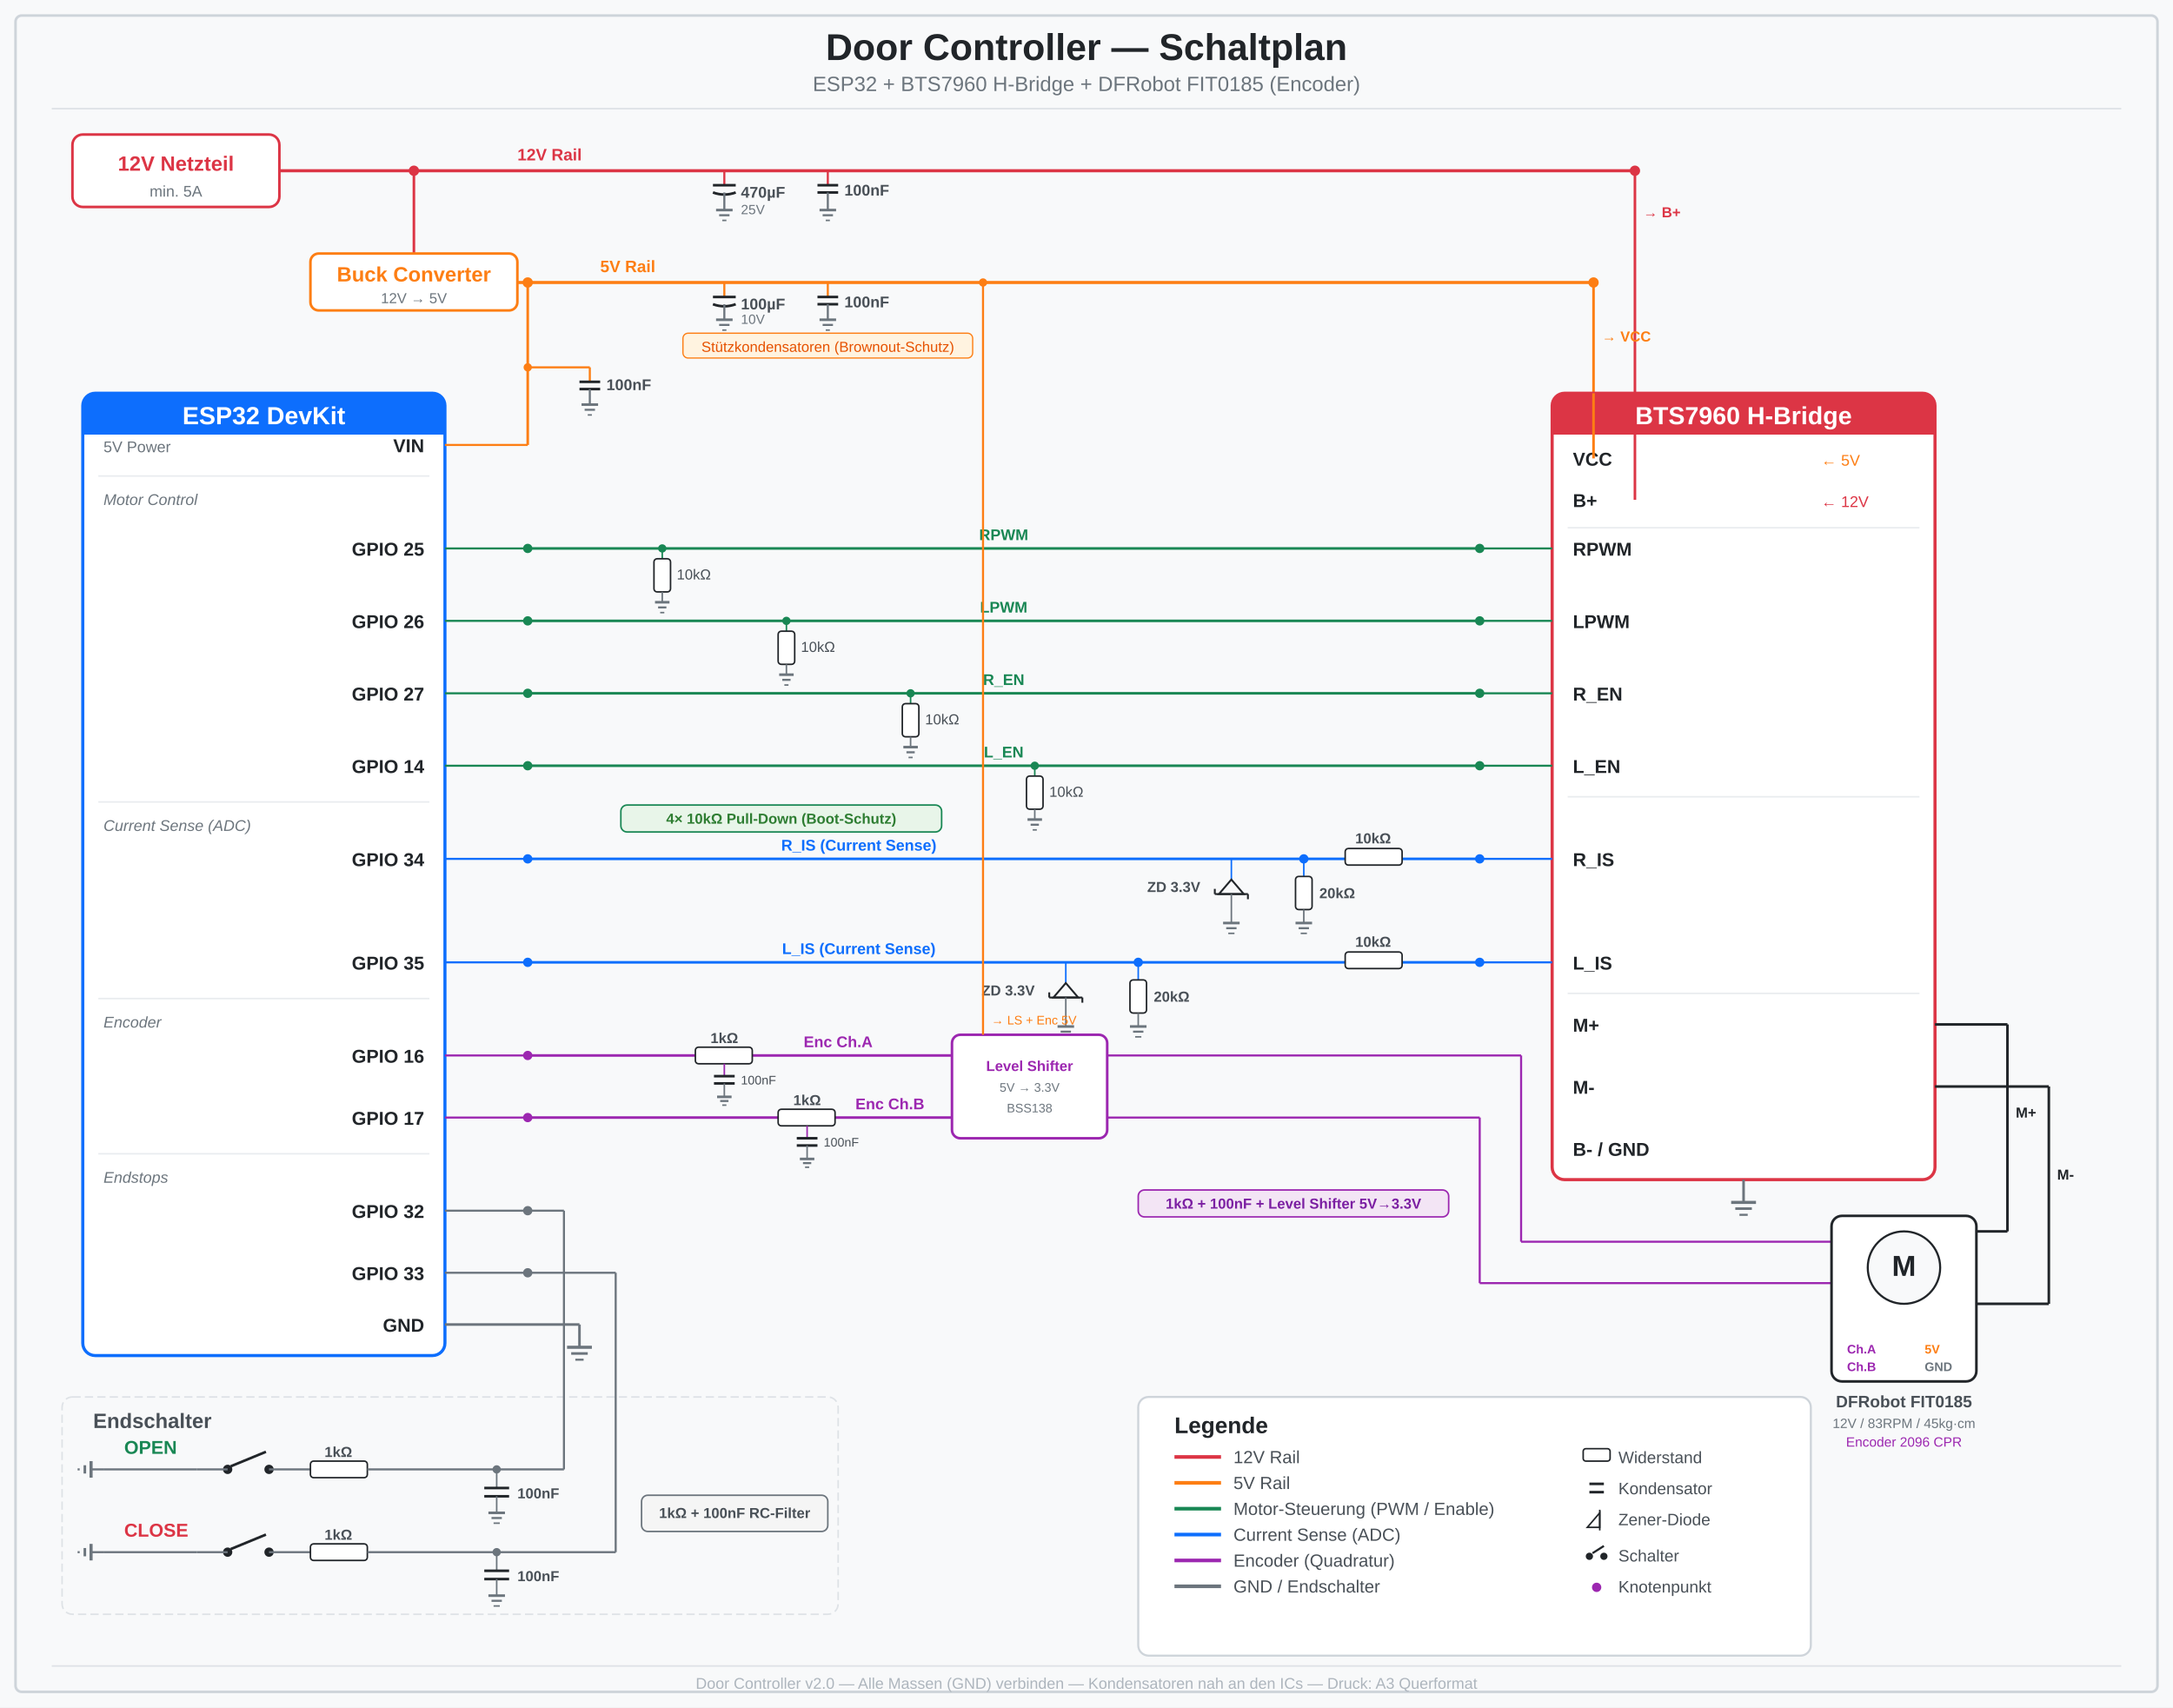
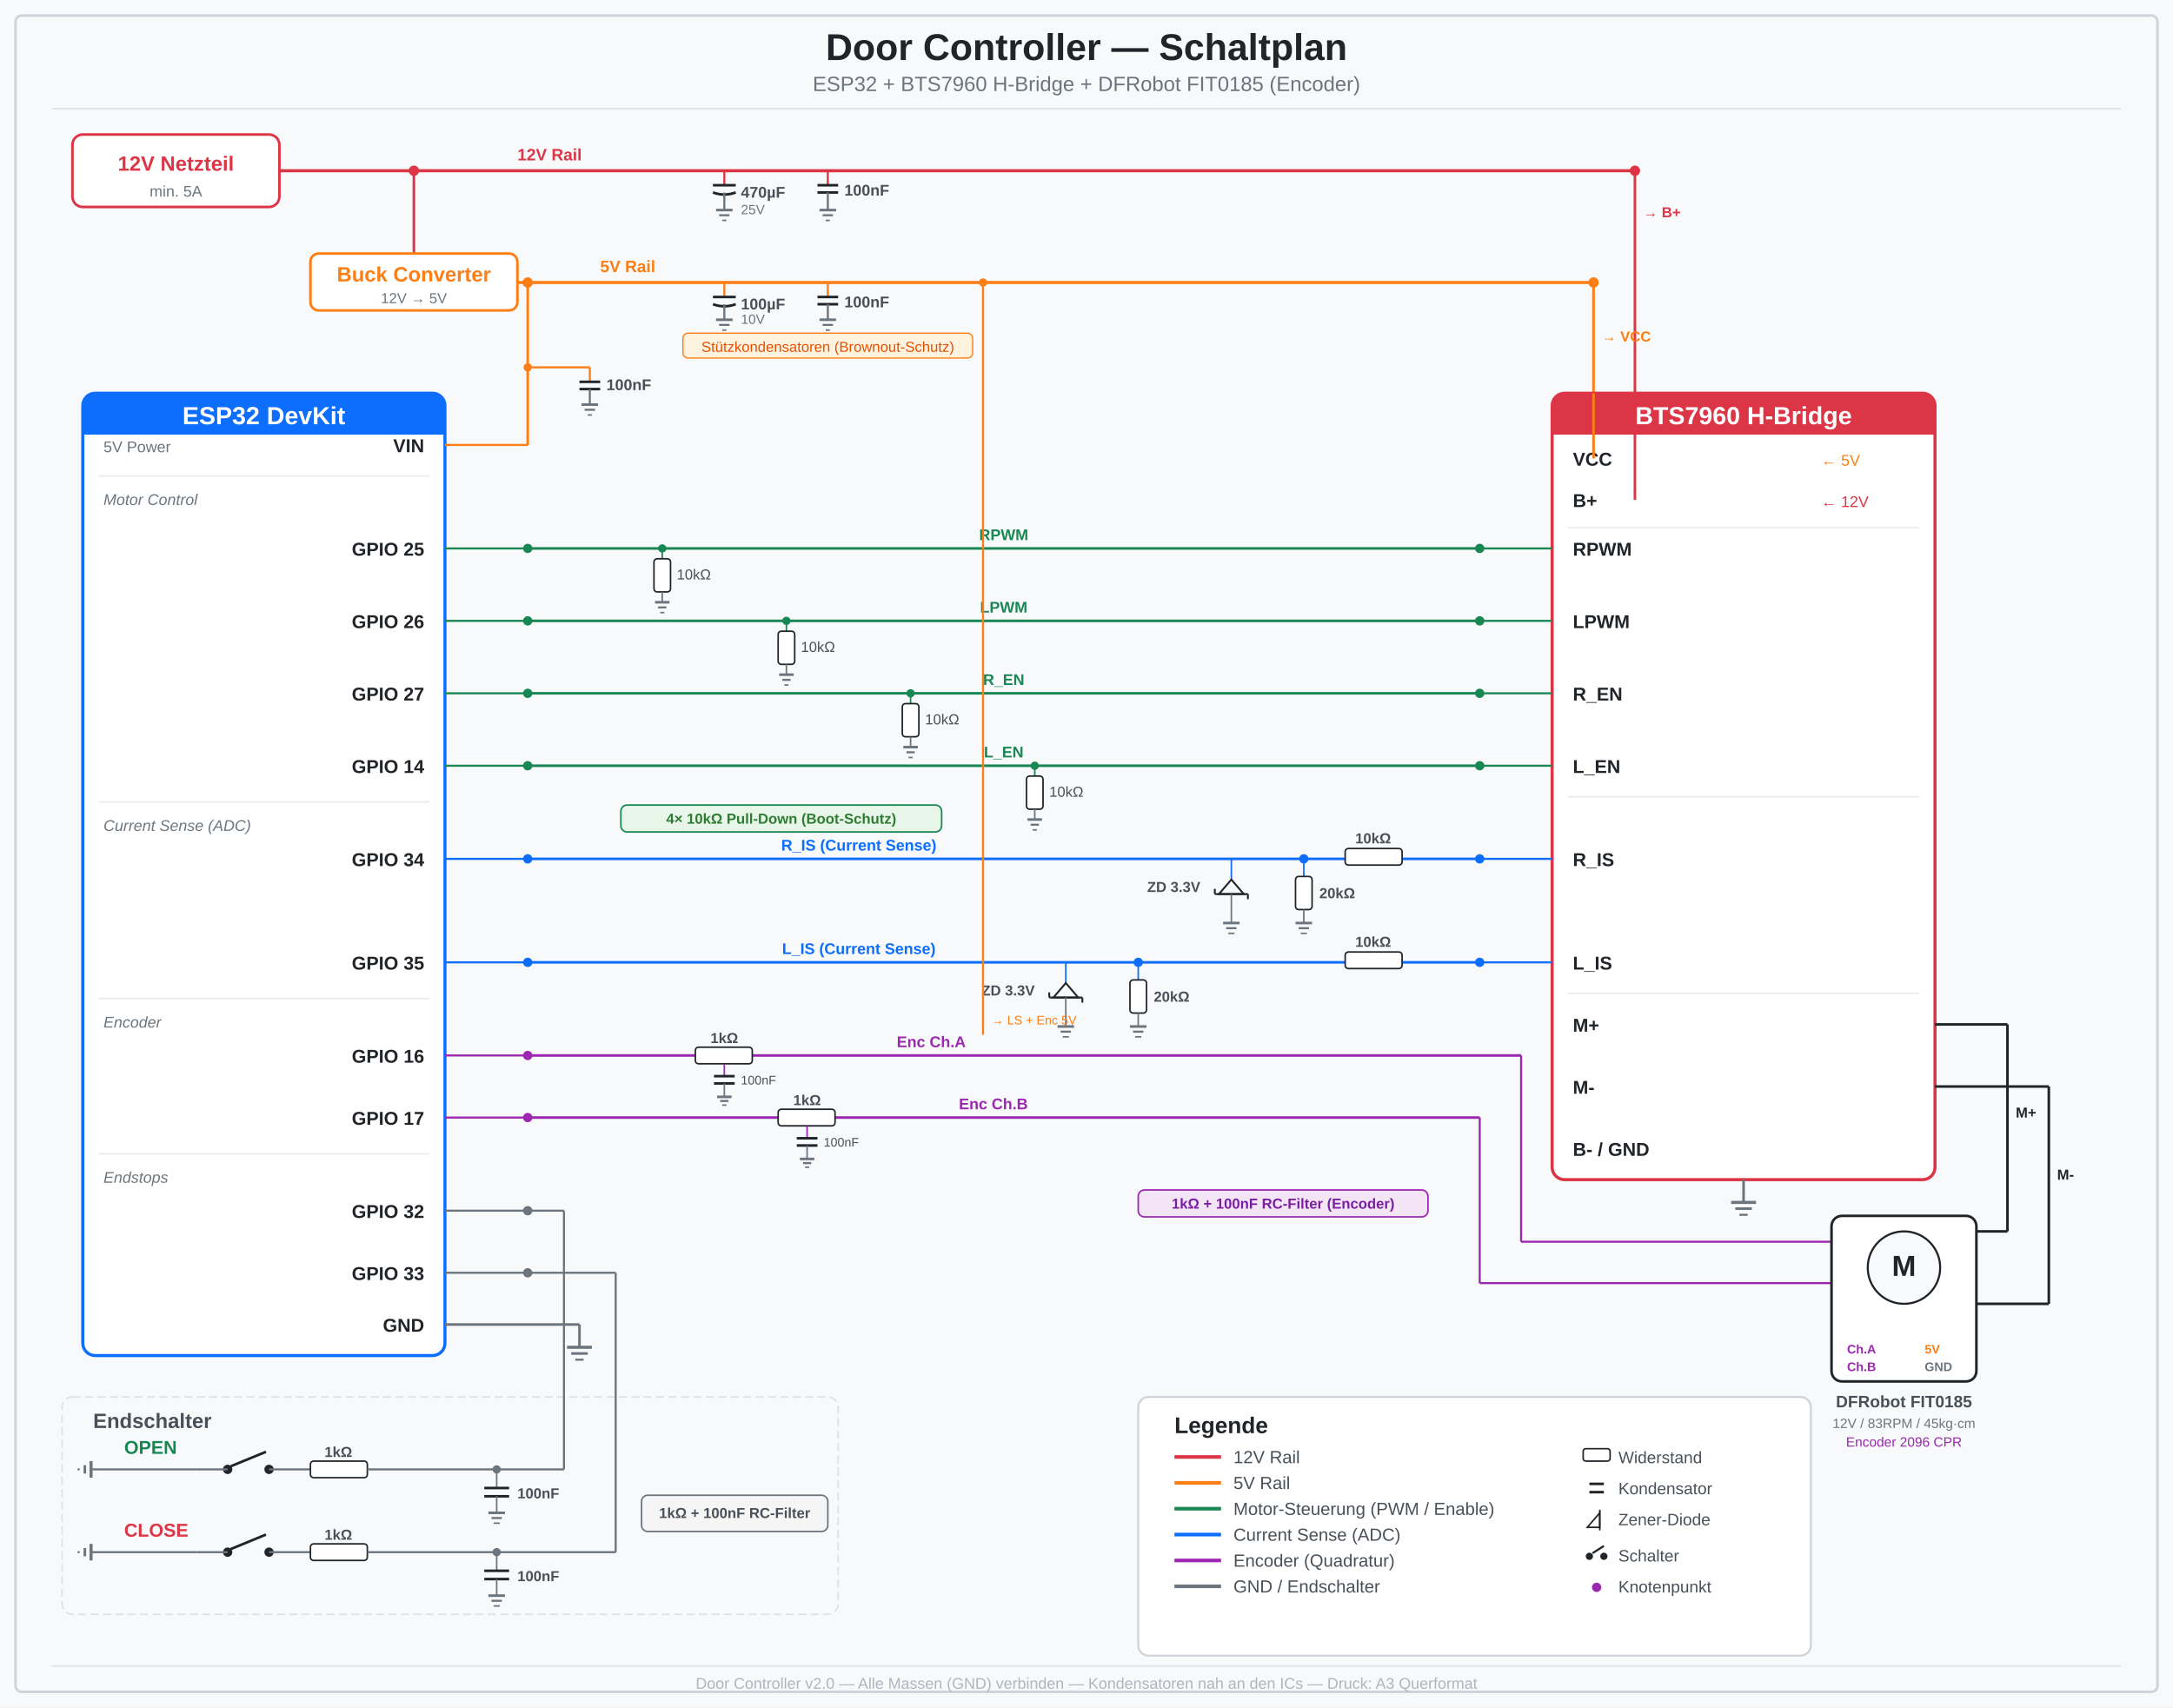
<svg xmlns="http://www.w3.org/2000/svg" viewBox="0 0 2100 1650" width="420mm" height="330mm" font-family="Segoe UI, Arial, sans-serif">
  <style>@media print { svg { width: 100%; height: auto; page-break-inside: avoid; } }</style>
  <rect width="2100" height="1650" fill="#f8f9fa" />
  <rect x="15" y="15" width="2070" height="1620" fill="none" stroke="#ced4da" stroke-width="2.5" rx="6" />
  <text x="1050" y="58" text-anchor="middle" font-size="36" font-weight="bold" fill="#212529">Door Controller — Schaltplan</text>
  <text x="1050" y="88" text-anchor="middle" font-size="20" fill="#6c757d">ESP32 + BTS7960 H-Bridge + DFRobot FIT0185 (Encoder)</text>
  <line x1="50" y1="105" x2="2050" y2="105" stroke="#dee2e6" stroke-width="1.5" />
  <rect x="70" y="130" width="200" height="70" rx="10" fill="#fff" stroke="#dc3545" stroke-width="2.5" />
  <text x="170" y="165" text-anchor="middle" font-size="20" font-weight="bold" fill="#dc3545">12V Netzteil</text>
  <text x="170" y="190" text-anchor="middle" font-size="15" fill="#6c757d">min. 5A</text>
  <line x1="270" y1="165" x2="1580" y2="165" stroke="#dc3545" stroke-width="3" />
  <text x="500" y="155" font-size="16" fill="#dc3545" font-weight="bold">12V Rail</text>
  <circle cx="400" cy="165" r="5" fill="#dc3545" />
  <line x1="400" y1="165" x2="400" y2="245" stroke="#dc3545" stroke-width="2.5" />
  <rect x="300" y="245" width="200" height="55" rx="8" fill="#fff" stroke="#fd7e14" stroke-width="2.5" />
  <text x="400" y="272" text-anchor="middle" font-size="20" font-weight="bold" fill="#fd7e14">Buck Converter</text>
  <text x="400" y="293" text-anchor="middle" font-size="14" fill="#6c757d">12V → 5V</text>
  <line x1="500" y1="273" x2="1540" y2="273" stroke="#fd7e14" stroke-width="3" />
  <text x="580" y="263" font-size="16" fill="#fd7e14" font-weight="bold">5V Rail</text>
  <g transform="translate(700, 165)">
    <line x1="0" y1="0" x2="0" y2="14" stroke="#dc3545" stroke-width="2" />
    <line x1="-11" y1="14" x2="11" y2="14" stroke="#212529" stroke-width="2.5" />
    <path d="M-11,21 Q0,25 11,21" fill="none" stroke="#212529" stroke-width="2.5" />
    <line x1="0" y1="21" x2="0" y2="38" stroke="#6c757d" stroke-width="2" />
    <text x="16" y="26" font-size="15" fill="#495057" font-weight="bold">470µF</text>
    <text x="16" y="42" font-size="13" fill="#6c757d">25V</text>
    <line x1="-8" y1="38" x2="8" y2="38" stroke="#6c757d" stroke-width="2.5" />
    <line x1="-5" y1="43" x2="5" y2="43" stroke="#6c757d" stroke-width="2" />
    <line x1="-2" y1="48" x2="2" y2="48" stroke="#6c757d" stroke-width="1.5" />
  </g>
  <g transform="translate(800, 165)">
    <line x1="0" y1="0" x2="0" y2="14" stroke="#dc3545" stroke-width="2" />
    <line x1="-10" y1="14" x2="10" y2="14" stroke="#212529" stroke-width="2.5" />
    <line x1="-10" y1="21" x2="10" y2="21" stroke="#212529" stroke-width="2.5" />
    <line x1="0" y1="21" x2="0" y2="38" stroke="#6c757d" stroke-width="2" />
    <text x="16" y="24" font-size="15" fill="#495057" font-weight="bold">100nF</text>
    <line x1="-8" y1="38" x2="8" y2="38" stroke="#6c757d" stroke-width="2.5" />
    <line x1="-5" y1="43" x2="5" y2="43" stroke="#6c757d" stroke-width="2" />
    <line x1="-2" y1="48" x2="2" y2="48" stroke="#6c757d" stroke-width="1.5" />
  </g>
  <g transform="translate(700, 273)">
    <line x1="0" y1="0" x2="0" y2="14" stroke="#fd7e14" stroke-width="2" />
    <line x1="-11" y1="14" x2="11" y2="14" stroke="#212529" stroke-width="2.5" />
    <path d="M-11,21 Q0,25 11,21" fill="none" stroke="#212529" stroke-width="2.5" />
    <line x1="0" y1="21" x2="0" y2="36" stroke="#6c757d" stroke-width="2" />
    <text x="16" y="26" font-size="15" fill="#495057" font-weight="bold">100µF</text>
    <text x="16" y="40" font-size="13" fill="#6c757d">10V</text>
    <line x1="-8" y1="36" x2="8" y2="36" stroke="#6c757d" stroke-width="2.5" />
    <line x1="-5" y1="41" x2="5" y2="41" stroke="#6c757d" stroke-width="2" />
    <line x1="-2" y1="46" x2="2" y2="46" stroke="#6c757d" stroke-width="1.5" />
  </g>
  <g transform="translate(800, 273)">
    <line x1="0" y1="0" x2="0" y2="14" stroke="#fd7e14" stroke-width="2" />
    <line x1="-10" y1="14" x2="10" y2="14" stroke="#212529" stroke-width="2.5" />
    <line x1="-10" y1="21" x2="10" y2="21" stroke="#212529" stroke-width="2.5" />
    <line x1="0" y1="21" x2="0" y2="36" stroke="#6c757d" stroke-width="2" />
    <text x="16" y="24" font-size="15" fill="#495057" font-weight="bold">100nF</text>
    <line x1="-8" y1="36" x2="8" y2="36" stroke="#6c757d" stroke-width="2.5" />
    <line x1="-5" y1="41" x2="5" y2="41" stroke="#6c757d" stroke-width="2" />
    <line x1="-2" y1="46" x2="2" y2="46" stroke="#6c757d" stroke-width="1.5" />
  </g>
  <rect x="660" y="322" width="280" height="24" rx="5" fill="#fff3e0" stroke="#fd7e14" stroke-width="1.2" />
  <text x="800" y="340" text-anchor="middle" font-size="14" fill="#e65100">Stützkondensatoren (Brownout-Schutz)</text>
  <circle cx="510" cy="273" r="5" fill="#fd7e14" />
  <line x1="510" y1="273" x2="510" y2="430" stroke="#fd7e14" stroke-width="2.5" />
  <circle cx="510" cy="355" r="4" fill="#fd7e14" />
  <line x1="510" y1="355" x2="570" y2="355" stroke="#fd7e14" stroke-width="2" />
  <g transform="translate(570, 355)">
    <line x1="0" y1="0" x2="0" y2="14" stroke="#fd7e14" stroke-width="2" />
    <line x1="-10" y1="14" x2="10" y2="14" stroke="#212529" stroke-width="2.5" />
    <line x1="-10" y1="21" x2="10" y2="21" stroke="#212529" stroke-width="2.5" />
    <line x1="0" y1="21" x2="0" y2="36" stroke="#6c757d" stroke-width="2" />
    <text x="16" y="22" font-size="15" fill="#495057" font-weight="bold">100nF</text>
    <line x1="-8" y1="36" x2="8" y2="36" stroke="#6c757d" stroke-width="2.5" />
    <line x1="-5" y1="41" x2="5" y2="41" stroke="#6c757d" stroke-width="2" />
    <line x1="-2" y1="46" x2="2" y2="46" stroke="#6c757d" stroke-width="1.5" />
  </g>
  <circle cx="1580" cy="165" r="5" fill="#dc3545" />
  <line x1="1580" y1="165" x2="1580" y2="380" stroke="#dc3545" stroke-width="2.5" />
  <text x="1588" y="210" font-size="14" fill="#dc3545" font-weight="bold">→ B+</text>
  <circle cx="1540" cy="273" r="5" fill="#fd7e14" />
  <line x1="1540" y1="273" x2="1540" y2="380" stroke="#fd7e14" stroke-width="2.5" />
  <text x="1548" y="330" font-size="14" fill="#fd7e14" font-weight="bold">→ VCC</text>
  <rect x="80" y="380" width="350" height="930" rx="12" fill="#fff" stroke="#0d6efd" stroke-width="3" />
  <rect x="80" y="380" width="350" height="40" rx="12" fill="#0d6efd" />
  <rect x="80" y="406" width="350" height="14" fill="#0d6efd" />
  <text x="255" y="410" text-anchor="middle" font-size="24" font-weight="bold" fill="#fff">ESP32 DevKit</text>
  <text x="410" y="437" font-size="18" fill="#212529" font-weight="bold" text-anchor="end">VIN</text>
  <text x="100" y="437" font-size="15" fill="#6c757d">5V Power</text>
  <line x1="430" y1="430" x2="510" y2="430" stroke="#fd7e14" stroke-width="2" />
  <line x1="95" y1="460" x2="415" y2="460" stroke="#e9ecef" stroke-width="1.5" />
  <text x="100" y="488" font-size="15" fill="#6c757d" font-style="italic">Motor Control</text>
  <text x="410" y="537" font-size="18" fill="#212529" font-weight="bold" text-anchor="end">GPIO 25</text>
  <line x1="430" y1="530" x2="510" y2="530" stroke="#198754" stroke-width="2" />
  <circle cx="510" cy="530" r="4.5" fill="#198754" />
  <text x="410" y="607" font-size="18" fill="#212529" font-weight="bold" text-anchor="end">GPIO 26</text>
  <line x1="430" y1="600" x2="510" y2="600" stroke="#198754" stroke-width="2" />
  <circle cx="510" cy="600" r="4.5" fill="#198754" />
  <text x="410" y="677" font-size="18" fill="#212529" font-weight="bold" text-anchor="end">GPIO 27</text>
  <line x1="430" y1="670" x2="510" y2="670" stroke="#198754" stroke-width="2" />
  <circle cx="510" cy="670" r="4.5" fill="#198754" />
  <text x="410" y="747" font-size="18" fill="#212529" font-weight="bold" text-anchor="end">GPIO 14</text>
  <line x1="430" y1="740" x2="510" y2="740" stroke="#198754" stroke-width="2" />
  <circle cx="510" cy="740" r="4.5" fill="#198754" />
  <line x1="95" y1="775" x2="415" y2="775" stroke="#e9ecef" stroke-width="1.5" />
  <text x="100" y="803" font-size="15" fill="#6c757d" font-style="italic">Current Sense (ADC)</text>
  <text x="410" y="837" font-size="18" fill="#212529" font-weight="bold" text-anchor="end">GPIO 34</text>
  <line x1="430" y1="830" x2="510" y2="830" stroke="#0d6efd" stroke-width="2" />
  <circle cx="510" cy="830" r="4.5" fill="#0d6efd" />
  <text x="410" y="937" font-size="18" fill="#212529" font-weight="bold" text-anchor="end">GPIO 35</text>
  <line x1="430" y1="930" x2="510" y2="930" stroke="#0d6efd" stroke-width="2" />
  <circle cx="510" cy="930" r="4.5" fill="#0d6efd" />
  <line x1="95" y1="965" x2="415" y2="965" stroke="#e9ecef" stroke-width="1.5" />
  <text x="100" y="993" font-size="15" fill="#6c757d" font-style="italic">Encoder</text>
  <text x="410" y="1027" font-size="18" fill="#212529" font-weight="bold" text-anchor="end">GPIO 16</text>
  <line x1="430" y1="1020" x2="510" y2="1020" stroke="#9c27b0" stroke-width="2" />
  <circle cx="510" cy="1020" r="4.5" fill="#9c27b0" />
  <text x="410" y="1087" font-size="18" fill="#212529" font-weight="bold" text-anchor="end">GPIO 17</text>
  <line x1="430" y1="1080" x2="510" y2="1080" stroke="#9c27b0" stroke-width="2" />
  <circle cx="510" cy="1080" r="4.5" fill="#9c27b0" />
  <line x1="95" y1="1115" x2="415" y2="1115" stroke="#e9ecef" stroke-width="1.5" />
  <text x="100" y="1143" font-size="15" fill="#6c757d" font-style="italic">Endstops</text>
  <text x="410" y="1177" font-size="18" fill="#212529" font-weight="bold" text-anchor="end">GPIO 32</text>
  <line x1="430" y1="1170" x2="510" y2="1170" stroke="#6c757d" stroke-width="2" />
  <circle cx="510" cy="1170" r="4.5" fill="#6c757d" />
  <text x="410" y="1237" font-size="18" fill="#212529" font-weight="bold" text-anchor="end">GPIO 33</text>
  <line x1="430" y1="1230" x2="510" y2="1230" stroke="#6c757d" stroke-width="2" />
  <circle cx="510" cy="1230" r="4.5" fill="#6c757d" />
  <text x="410" y="1287" font-size="18" fill="#212529" font-weight="bold" text-anchor="end">GND</text>
  <line x1="430" y1="1280" x2="560" y2="1280" stroke="#6c757d" stroke-width="2.5" />
  <line x1="560" y1="1280" x2="560" y2="1302" stroke="#6c757d" stroke-width="2.5" />
  <line x1="548" y1="1302" x2="572" y2="1302" stroke="#6c757d" stroke-width="3" />
  <line x1="552" y1="1308" x2="568" y2="1308" stroke="#6c757d" stroke-width="2.5" />
  <line x1="556" y1="1314" x2="564" y2="1314" stroke="#6c757d" stroke-width="2" />
  <rect x="1500" y="380" width="370" height="760" rx="12" fill="#fff" stroke="#dc3545" stroke-width="3" />
  <rect x="1500" y="380" width="370" height="40" rx="12" fill="#dc3545" />
  <rect x="1500" y="406" width="370" height="14" fill="#dc3545" />
  <text x="1685" y="410" text-anchor="middle" font-size="24" font-weight="bold" fill="#fff">BTS7960 H-Bridge</text>
  <text x="1520" y="450" font-size="18" fill="#212529" font-weight="bold">VCC</text>
  <text x="1760" y="450" font-size="15" fill="#fd7e14">← 5V</text>
  <text x="1520" y="490" font-size="18" fill="#212529" font-weight="bold">B+</text>
  <text x="1760" y="490" font-size="15" fill="#dc3545">← 12V</text>
  <line x1="1515" y1="510" x2="1855" y2="510" stroke="#e9ecef" stroke-width="1.5" />
  <text x="1520" y="537" font-size="18" fill="#212529" font-weight="bold">RPWM</text>
  <line x1="1430" y1="530" x2="1500" y2="530" stroke="#198754" stroke-width="2" />
  <circle cx="1430" cy="530" r="4.5" fill="#198754" />
  <text x="1520" y="607" font-size="18" fill="#212529" font-weight="bold">LPWM</text>
  <line x1="1430" y1="600" x2="1500" y2="600" stroke="#198754" stroke-width="2" />
  <circle cx="1430" cy="600" r="4.5" fill="#198754" />
  <text x="1520" y="677" font-size="18" fill="#212529" font-weight="bold">R_EN</text>
  <line x1="1430" y1="670" x2="1500" y2="670" stroke="#198754" stroke-width="2" />
  <circle cx="1430" cy="670" r="4.5" fill="#198754" />
  <text x="1520" y="747" font-size="18" fill="#212529" font-weight="bold">L_EN</text>
  <line x1="1430" y1="740" x2="1500" y2="740" stroke="#198754" stroke-width="2" />
  <circle cx="1430" cy="740" r="4.5" fill="#198754" />
  <line x1="1515" y1="770" x2="1855" y2="770" stroke="#e9ecef" stroke-width="1.5" />
  <text x="1520" y="837" font-size="18" fill="#212529" font-weight="bold">R_IS</text>
  <line x1="1430" y1="830" x2="1500" y2="830" stroke="#0d6efd" stroke-width="2" />
  <circle cx="1430" cy="830" r="4.5" fill="#0d6efd" />
  <text x="1520" y="937" font-size="18" fill="#212529" font-weight="bold">L_IS</text>
  <line x1="1430" y1="930" x2="1500" y2="930" stroke="#0d6efd" stroke-width="2" />
  <circle cx="1430" cy="930" r="4.5" fill="#0d6efd" />
  <line x1="1515" y1="960" x2="1855" y2="960" stroke="#e9ecef" stroke-width="1.5" />
  <text x="1520" y="997" font-size="18" fill="#212529" font-weight="bold">M+</text>
  <text x="1520" y="1057" font-size="18" fill="#212529" font-weight="bold">M-</text>
  <text x="1520" y="1117" font-size="18" fill="#212529" font-weight="bold">B- / GND</text>
  <line x1="1685" y1="1140" x2="1685" y2="1162" stroke="#6c757d" stroke-width="2.5" />
  <line x1="1673" y1="1162" x2="1697" y2="1162" stroke="#6c757d" stroke-width="3" />
  <line x1="1677" y1="1168" x2="1693" y2="1168" stroke="#6c757d" stroke-width="2.5" />
  <line x1="1681" y1="1174" x2="1689" y2="1174" stroke="#6c757d" stroke-width="2" />
  <line x1="1540" y1="380" x2="1540" y2="443" stroke="#fd7e14" stroke-width="2.5" />
  <line x1="1580" y1="380" x2="1580" y2="483" stroke="#dc3545" stroke-width="2.5" />
  <line x1="510" y1="530" x2="1430" y2="530" stroke="#198754" stroke-width="2.5" />
  <circle cx="640" cy="530" r="4" fill="#198754" />
  <g transform="translate(640, 530)">
    <line x1="0" y1="0" x2="0" y2="10" stroke="#198754" stroke-width="1.5" />
    <rect x="-8" y="10" width="16" height="32" rx="3" fill="#fff" stroke="#212529" stroke-width="1.5" />
    <text x="14" y="30" font-size="14" fill="#495057">10kΩ</text>
    <line x1="0" y1="42" x2="0" y2="52" stroke="#6c757d" stroke-width="1.5" />
    <line x1="-7" y1="52" x2="7" y2="52" stroke="#6c757d" stroke-width="2.5" />
    <line x1="-4" y1="57" x2="4" y2="57" stroke="#6c757d" stroke-width="2" />
    <line x1="-2" y1="62" x2="2" y2="62" stroke="#6c757d" stroke-width="1.5" />
  </g>
  <text x="970" y="522" font-size="15" fill="#198754" font-weight="bold" text-anchor="middle">RPWM</text>
  <line x1="510" y1="600" x2="1430" y2="600" stroke="#198754" stroke-width="2.5" />
  <circle cx="760" cy="600" r="4" fill="#198754" />
  <g transform="translate(760, 600)">
    <line x1="0" y1="0" x2="0" y2="10" stroke="#198754" stroke-width="1.5" />
    <rect x="-8" y="10" width="16" height="32" rx="3" fill="#fff" stroke="#212529" stroke-width="1.5" />
    <text x="14" y="30" font-size="14" fill="#495057">10kΩ</text>
    <line x1="0" y1="42" x2="0" y2="52" stroke="#6c757d" stroke-width="1.5" />
    <line x1="-7" y1="52" x2="7" y2="52" stroke="#6c757d" stroke-width="2.5" />
    <line x1="-4" y1="57" x2="4" y2="57" stroke="#6c757d" stroke-width="2" />
    <line x1="-2" y1="62" x2="2" y2="62" stroke="#6c757d" stroke-width="1.5" />
  </g>
  <text x="970" y="592" font-size="15" fill="#198754" font-weight="bold" text-anchor="middle">LPWM</text>
  <line x1="510" y1="670" x2="1430" y2="670" stroke="#198754" stroke-width="2.5" />
  <circle cx="880" cy="670" r="4" fill="#198754" />
  <g transform="translate(880, 670)">
    <line x1="0" y1="0" x2="0" y2="10" stroke="#198754" stroke-width="1.5" />
    <rect x="-8" y="10" width="16" height="32" rx="3" fill="#fff" stroke="#212529" stroke-width="1.5" />
    <text x="14" y="30" font-size="14" fill="#495057">10kΩ</text>
    <line x1="0" y1="42" x2="0" y2="52" stroke="#6c757d" stroke-width="1.5" />
    <line x1="-7" y1="52" x2="7" y2="52" stroke="#6c757d" stroke-width="2.5" />
    <line x1="-4" y1="57" x2="4" y2="57" stroke="#6c757d" stroke-width="2" />
    <line x1="-2" y1="62" x2="2" y2="62" stroke="#6c757d" stroke-width="1.5" />
  </g>
  <text x="970" y="662" font-size="15" fill="#198754" font-weight="bold" text-anchor="middle">R_EN</text>
  <line x1="510" y1="740" x2="1430" y2="740" stroke="#198754" stroke-width="2.5" />
  <circle cx="1000" cy="740" r="4" fill="#198754" />
  <g transform="translate(1000, 740)">
    <line x1="0" y1="0" x2="0" y2="10" stroke="#198754" stroke-width="1.5" />
    <rect x="-8" y="10" width="16" height="32" rx="3" fill="#fff" stroke="#212529" stroke-width="1.5" />
    <text x="14" y="30" font-size="14" fill="#495057">10kΩ</text>
    <line x1="0" y1="42" x2="0" y2="52" stroke="#6c757d" stroke-width="1.5" />
    <line x1="-7" y1="52" x2="7" y2="52" stroke="#6c757d" stroke-width="2.5" />
    <line x1="-4" y1="57" x2="4" y2="57" stroke="#6c757d" stroke-width="2" />
    <line x1="-2" y1="62" x2="2" y2="62" stroke="#6c757d" stroke-width="1.5" />
  </g>
  <text x="970" y="732" font-size="15" fill="#198754" font-weight="bold" text-anchor="middle">L_EN</text>
  <rect x="600" y="778" width="310" height="26" rx="6" fill="#e8f5e9" stroke="#198754" stroke-width="1.5" />
  <text x="755" y="796" text-anchor="middle" font-size="14" fill="#2e7d32" font-weight="bold">4× 10kΩ Pull-Down (Boot-Schutz)</text>
  <line x1="510" y1="830" x2="1430" y2="830" stroke="#0d6efd" stroke-width="2.5" />
  <text x="830" y="822" font-size="15" fill="#0d6efd" font-weight="bold" text-anchor="middle">R_IS (Current Sense)</text>
  <rect x="1300" y="820" width="55" height="16" rx="3" fill="#fff" stroke="#212529" stroke-width="1.5" />
  <text x="1327" y="815" text-anchor="middle" font-size="14" fill="#495057" font-weight="bold">10kΩ</text>
  <circle cx="1260" cy="830" r="4.5" fill="#0d6efd" />
  <line x1="1260" y1="830" x2="1260" y2="847" stroke="#0d6efd" stroke-width="1.5" />
  <rect x="1252" y="847" width="16" height="32" rx="3" fill="#fff" stroke="#212529" stroke-width="1.5" />
  <text x="1275" y="868" font-size="14" fill="#495057" font-weight="bold">20kΩ</text>
  <line x1="1260" y1="879" x2="1260" y2="892" stroke="#6c757d" stroke-width="1.5" />
  <line x1="1252" y1="892" x2="1268" y2="892" stroke="#6c757d" stroke-width="2.5" />
  <line x1="1255" y1="897" x2="1265" y2="897" stroke="#6c757d" stroke-width="2" />
  <line x1="1257" y1="902" x2="1263" y2="902" stroke="#6c757d" stroke-width="1.5" />
  <line x1="1260" y1="830" x2="1190" y2="830" stroke="#0d6efd" stroke-width="1.5" />
  <line x1="1190" y1="830" x2="1190" y2="850" stroke="#0d6efd" stroke-width="1.5" />
  <polygon points="1178,864 1190,850 1202,864" fill="none" stroke="#212529" stroke-width="1.8" />
  <line x1="1174" y1="864" x2="1206" y2="864" stroke="#212529" stroke-width="1.8" />
  <line x1="1174" y1="864" x2="1174" y2="859" stroke="#212529" stroke-width="1.8" />
  <line x1="1206" y1="864" x2="1206" y2="869" stroke="#212529" stroke-width="1.8" />
  <text x="1160" y="862" font-size="14" fill="#495057" text-anchor="end" font-weight="bold">ZD 3.3V</text>
  <line x1="1190" y1="864" x2="1190" y2="892" stroke="#6c757d" stroke-width="1.5" />
  <line x1="1182" y1="892" x2="1198" y2="892" stroke="#6c757d" stroke-width="2.5" />
  <line x1="1185" y1="897" x2="1195" y2="897" stroke="#6c757d" stroke-width="2" />
  <line x1="1187" y1="902" x2="1193" y2="902" stroke="#6c757d" stroke-width="1.5" />
  <line x1="510" y1="930" x2="1430" y2="930" stroke="#0d6efd" stroke-width="2.5" />
  <text x="830" y="922" font-size="15" fill="#0d6efd" font-weight="bold" text-anchor="middle">L_IS (Current Sense)</text>
  <rect x="1300" y="920" width="55" height="16" rx="3" fill="#fff" stroke="#212529" stroke-width="1.5" />
  <text x="1327" y="915" text-anchor="middle" font-size="14" fill="#495057" font-weight="bold">10kΩ</text>
  <circle cx="1100" cy="930" r="4.5" fill="#0d6efd" />
  <line x1="1100" y1="930" x2="1100" y2="947" stroke="#0d6efd" stroke-width="1.5" />
  <rect x="1092" y="947" width="16" height="32" rx="3" fill="#fff" stroke="#212529" stroke-width="1.5" />
  <text x="1115" y="968" font-size="14" fill="#495057" font-weight="bold">20kΩ</text>
  <line x1="1100" y1="979" x2="1100" y2="992" stroke="#6c757d" stroke-width="1.5" />
  <line x1="1092" y1="992" x2="1108" y2="992" stroke="#6c757d" stroke-width="2.5" />
  <line x1="1095" y1="997" x2="1105" y2="997" stroke="#6c757d" stroke-width="2" />
  <line x1="1097" y1="1002" x2="1103" y2="1002" stroke="#6c757d" stroke-width="1.5" />
  <line x1="1100" y1="930" x2="1030" y2="930" stroke="#0d6efd" stroke-width="1.5" />
  <line x1="1030" y1="930" x2="1030" y2="950" stroke="#0d6efd" stroke-width="1.5" />
  <polygon points="1018,964 1030,950 1042,964" fill="none" stroke="#212529" stroke-width="1.8" />
  <line x1="1014" y1="964" x2="1046" y2="964" stroke="#212529" stroke-width="1.8" />
  <line x1="1014" y1="964" x2="1014" y2="959" stroke="#212529" stroke-width="1.8" />
  <line x1="1046" y1="964" x2="1046" y2="969" stroke="#212529" stroke-width="1.8" />
  <text x="1000" y="962" font-size="14" fill="#495057" text-anchor="end" font-weight="bold">ZD 3.3V</text>
  <line x1="1030" y1="964" x2="1030" y2="992" stroke="#6c757d" stroke-width="1.5" />
  <line x1="1022" y1="992" x2="1038" y2="992" stroke="#6c757d" stroke-width="2.5" />
  <line x1="1025" y1="997" x2="1035" y2="997" stroke="#6c757d" stroke-width="2" />
  <line x1="1027" y1="1002" x2="1033" y2="1002" stroke="#6c757d" stroke-width="1.5" />
-   <rect x="920" y="1000" width="150" height="100" rx="8" fill="#fff" stroke="#9c27b0" stroke-width="2.5" />
-   <text x="995" y="1035" text-anchor="middle" font-size="14" font-weight="bold" fill="#9c27b0">Level Shifter</text>
-   <text x="995" y="1055" text-anchor="middle" font-size="12" fill="#6c757d">5V → 3.3V</text>
-   <text x="995" y="1075" text-anchor="middle" font-size="12" fill="#6c757d">BSS138</text>
-   <line x1="510" y1="1020" x2="920" y2="1020" stroke="#9c27b0" stroke-width="2.5" />
+   <line x1="510" y1="1020" x2="1470" y2="1020" stroke="#9c27b0" stroke-width="2.5" />
  <circle cx="700" cy="1020" r="4" fill="#9c27b0" />
  <g transform="translate(700, 1020)">
    <rect x="-28" y="-8" width="55" height="16" rx="3" fill="#fff" stroke="#212529" stroke-width="1.5" />
    <text x="0" y="-12" text-anchor="middle" font-size="14" fill="#495057" font-weight="bold">1kΩ</text>
    <line x1="0" y1="8" x2="0" y2="20" stroke="#9c27b0" stroke-width="1.5" />
    <line x1="-10" y1="20" x2="10" y2="20" stroke="#212529" stroke-width="2.5" />
    <line x1="-10" y1="27" x2="10" y2="27" stroke="#212529" stroke-width="2.5" />
    <text x="16" y="28" font-size="12" fill="#495057">100nF</text>
    <line x1="0" y1="27" x2="0" y2="40" stroke="#6c757d" stroke-width="1.5" />
    <line x1="-7" y1="40" x2="7" y2="40" stroke="#6c757d" stroke-width="2.5" />
    <line x1="-4" y1="44" x2="4" y2="44" stroke="#6c757d" stroke-width="2" />
    <line x1="-2" y1="48" x2="2" y2="48" stroke="#6c757d" stroke-width="1.5" />
  </g>
-   <text x="810" y="1012" font-size="15" fill="#9c27b0" font-weight="bold" text-anchor="middle">Enc Ch.A</text>
-   <line x1="510" y1="1080" x2="920" y2="1080" stroke="#9c27b0" stroke-width="2.5" />
+   <text x="900" y="1012" font-size="15" fill="#9c27b0" font-weight="bold" text-anchor="middle">Enc Ch.A</text>
+   <line x1="1470" y1="1020" x2="1470" y2="1200" stroke="#9c27b0" stroke-width="2" />
+   <line x1="1470" y1="1200" x2="1780" y2="1200" stroke="#9c27b0" stroke-width="2" />
+   <line x1="510" y1="1080" x2="1430" y2="1080" stroke="#9c27b0" stroke-width="2.5" />
  <circle cx="780" cy="1080" r="4" fill="#9c27b0" />
  <g transform="translate(780, 1080)">
    <rect x="-28" y="-8" width="55" height="16" rx="3" fill="#fff" stroke="#212529" stroke-width="1.5" />
    <text x="0" y="-12" text-anchor="middle" font-size="14" fill="#495057" font-weight="bold">1kΩ</text>
    <line x1="0" y1="8" x2="0" y2="20" stroke="#9c27b0" stroke-width="1.5" />
    <line x1="-10" y1="20" x2="10" y2="20" stroke="#212529" stroke-width="2.5" />
    <line x1="-10" y1="27" x2="10" y2="27" stroke="#212529" stroke-width="2.5" />
    <text x="16" y="28" font-size="12" fill="#495057">100nF</text>
    <line x1="0" y1="27" x2="0" y2="40" stroke="#6c757d" stroke-width="1.5" />
    <line x1="-7" y1="40" x2="7" y2="40" stroke="#6c757d" stroke-width="2.5" />
    <line x1="-4" y1="44" x2="4" y2="44" stroke="#6c757d" stroke-width="2" />
    <line x1="-2" y1="48" x2="2" y2="48" stroke="#6c757d" stroke-width="1.5" />
  </g>
-   <text x="860" y="1072" font-size="15" fill="#9c27b0" font-weight="bold" text-anchor="middle">Enc Ch.B</text>
-   <line x1="1070" y1="1020" x2="1470" y2="1020" stroke="#9c27b0" stroke-width="2" />
-   <line x1="1470" y1="1020" x2="1470" y2="1200" stroke="#9c27b0" stroke-width="2" />
-   <line x1="1470" y1="1200" x2="1780" y2="1200" stroke="#9c27b0" stroke-width="2" />
-   <line x1="1070" y1="1080" x2="1430" y2="1080" stroke="#9c27b0" stroke-width="2" />
+   <text x="960" y="1072" font-size="15" fill="#9c27b0" font-weight="bold" text-anchor="middle">Enc Ch.B</text>
  <line x1="1430" y1="1080" x2="1430" y2="1240" stroke="#9c27b0" stroke-width="2" />
  <line x1="1430" y1="1240" x2="1780" y2="1240" stroke="#9c27b0" stroke-width="2" />
-   <rect x="1100" y="1150" width="300" height="26" rx="6" fill="#f3e5f5" stroke="#9c27b0" stroke-width="1.5" />
-   <text x="1250" y="1168" text-anchor="middle" font-size="14" fill="#7b1fa2" font-weight="bold">1kΩ + 100nF + Level Shifter 5V→3.3V</text>
+   <rect x="1100" y="1150" width="280" height="26" rx="6" fill="#f3e5f5" stroke="#9c27b0" stroke-width="1.5" />
+   <text x="1240" y="1168" text-anchor="middle" font-size="14" fill="#7b1fa2" font-weight="bold">1kΩ + 100nF RC-Filter (Encoder)</text>
  <line x1="1870" y1="990" x2="1940" y2="990" stroke="#212529" stroke-width="2.5" />
  <line x1="1940" y1="990" x2="1940" y2="1190" stroke="#212529" stroke-width="2.5" />
  <line x1="1940" y1="1190" x2="1900" y2="1190" stroke="#212529" stroke-width="2.5" />
  <text x="1948" y="1080" font-size="14" fill="#212529" font-weight="bold">M+</text>
  <line x1="1870" y1="1050" x2="1980" y2="1050" stroke="#212529" stroke-width="2.5" />
  <line x1="1980" y1="1050" x2="1980" y2="1260" stroke="#212529" stroke-width="2.5" />
  <line x1="1980" y1="1260" x2="1900" y2="1260" stroke="#212529" stroke-width="2.5" />
  <text x="1988" y="1140" font-size="14" fill="#212529" font-weight="bold">M-</text>
  <rect x="1770" y="1175" width="140" height="160" rx="10" fill="#fff" stroke="#212529" stroke-width="2.5" />
  <circle cx="1840" cy="1225" r="35" fill="#f8f9fa" stroke="#212529" stroke-width="2" />
  <text x="1840" y="1233" text-anchor="middle" font-size="28" font-weight="bold" fill="#212529">M</text>
  <text x="1785" y="1308" font-size="12" fill="#9c27b0" font-weight="bold">Ch.A</text>
  <text x="1785" y="1325" font-size="12" fill="#9c27b0" font-weight="bold">Ch.B</text>
  <text x="1860" y="1308" font-size="12" fill="#fd7e14" font-weight="bold">5V</text>
  <text x="1860" y="1325" font-size="12" fill="#6c757d" font-weight="bold">GND</text>
  <text x="1840" y="1360" text-anchor="middle" font-size="16" fill="#495057" font-weight="bold">DFRobot FIT0185</text>
  <text x="1840" y="1380" text-anchor="middle" font-size="13" fill="#6c757d">12V / 83RPM / 45kg·cm</text>
  <text x="1840" y="1398" text-anchor="middle" font-size="13" fill="#9c27b0">Encoder 2096 CPR</text>
  <circle cx="950" cy="273" r="4" fill="#fd7e14" />
  <line x1="950" y1="273" x2="950" y2="1000" stroke="#fd7e14" stroke-width="2" />
  <text x="958" y="990" font-size="12" fill="#fd7e14">→ LS + Enc 5V</text>
  <rect x="60" y="1350" width="750" height="210" rx="10" fill="none" stroke="#dee2e6" stroke-width="1.5" stroke-dasharray="8,4" />
  <text x="90" y="1380" font-size="20" font-weight="bold" fill="#495057">Endschalter</text>
  <line x1="510" y1="1170" x2="545" y2="1170" stroke="#6c757d" stroke-width="2" />
  <line x1="545" y1="1170" x2="545" y2="1420" stroke="#6c757d" stroke-width="2" />
  <line x1="480" y1="1420" x2="545" y2="1420" stroke="#6c757d" stroke-width="2" />
  <circle cx="480" cy="1420" r="4" fill="#6c757d" />
  <text x="120" y="1405" font-size="18" fill="#198754" font-weight="bold">OPEN</text>
  <line x1="100" y1="1420" x2="190" y2="1420" stroke="#6c757d" stroke-width="2" />
  <line x1="88" y1="1412" x2="88" y2="1428" stroke="#6c757d" stroke-width="3" />
  <line x1="82" y1="1416" x2="82" y2="1424" stroke="#6c757d" stroke-width="2.5" />
  <line x1="76" y1="1419" x2="76" y2="1421" stroke="#6c757d" stroke-width="2" />
  <line x1="88" y1="1420" x2="100" y2="1420" stroke="#6c757d" stroke-width="2" />
  <circle cx="220" cy="1420" r="4.5" fill="#212529" />
  <circle cx="260" cy="1420" r="4.5" fill="#212529" />
  <line x1="223" y1="1417" x2="257" y2="1403" stroke="#212529" stroke-width="2.5" />
  <line x1="190" y1="1420" x2="220" y2="1420" stroke="#6c757d" stroke-width="2" />
  <line x1="260" y1="1420" x2="300" y2="1420" stroke="#6c757d" stroke-width="2" />
  <rect x="300" y="1412" width="55" height="16" rx="3" fill="#fff" stroke="#212529" stroke-width="1.5" />
  <text x="327" y="1408" text-anchor="middle" font-size="14" fill="#495057" font-weight="bold">1kΩ</text>
  <line x1="355" y1="1420" x2="480" y2="1420" stroke="#6c757d" stroke-width="2" />
  <line x1="480" y1="1420" x2="480" y2="1438" stroke="#6c757d" stroke-width="1.5" />
  <line x1="468" y1="1438" x2="492" y2="1438" stroke="#212529" stroke-width="2.5" />
  <line x1="468" y1="1446" x2="492" y2="1446" stroke="#212529" stroke-width="2.5" />
  <text x="500" y="1448" font-size="14" fill="#495057" font-weight="bold">100nF</text>
  <line x1="480" y1="1446" x2="480" y2="1462" stroke="#6c757d" stroke-width="1.5" />
  <line x1="472" y1="1462" x2="488" y2="1462" stroke="#6c757d" stroke-width="2.5" />
  <line x1="475" y1="1467" x2="485" y2="1467" stroke="#6c757d" stroke-width="2" />
  <line x1="477" y1="1472" x2="483" y2="1472" stroke="#6c757d" stroke-width="1.5" />
  <line x1="510" y1="1230" x2="595" y2="1230" stroke="#6c757d" stroke-width="2" />
  <line x1="595" y1="1230" x2="595" y2="1500" stroke="#6c757d" stroke-width="2" />
  <line x1="480" y1="1500" x2="595" y2="1500" stroke="#6c757d" stroke-width="2" />
  <circle cx="480" cy="1500" r="4" fill="#6c757d" />
  <text x="120" y="1485" font-size="18" fill="#dc3545" font-weight="bold">CLOSE</text>
  <line x1="100" y1="1500" x2="190" y2="1500" stroke="#6c757d" stroke-width="2" />
  <line x1="88" y1="1492" x2="88" y2="1508" stroke="#6c757d" stroke-width="3" />
  <line x1="82" y1="1496" x2="82" y2="1504" stroke="#6c757d" stroke-width="2.5" />
  <line x1="76" y1="1499" x2="76" y2="1501" stroke="#6c757d" stroke-width="2" />
  <line x1="88" y1="1500" x2="100" y2="1500" stroke="#6c757d" stroke-width="2" />
  <circle cx="220" cy="1500" r="4.5" fill="#212529" />
  <circle cx="260" cy="1500" r="4.5" fill="#212529" />
  <line x1="223" y1="1497" x2="257" y2="1483" stroke="#212529" stroke-width="2.5" />
  <line x1="190" y1="1500" x2="220" y2="1500" stroke="#6c757d" stroke-width="2" />
  <line x1="260" y1="1500" x2="300" y2="1500" stroke="#6c757d" stroke-width="2" />
  <rect x="300" y="1492" width="55" height="16" rx="3" fill="#fff" stroke="#212529" stroke-width="1.5" />
  <text x="327" y="1488" text-anchor="middle" font-size="14" fill="#495057" font-weight="bold">1kΩ</text>
  <line x1="355" y1="1500" x2="480" y2="1500" stroke="#6c757d" stroke-width="2" />
  <line x1="480" y1="1500" x2="480" y2="1518" stroke="#6c757d" stroke-width="1.5" />
  <line x1="468" y1="1518" x2="492" y2="1518" stroke="#212529" stroke-width="2.5" />
  <line x1="468" y1="1526" x2="492" y2="1526" stroke="#212529" stroke-width="2.5" />
  <text x="500" y="1528" font-size="14" fill="#495057" font-weight="bold">100nF</text>
  <line x1="480" y1="1526" x2="480" y2="1542" stroke="#6c757d" stroke-width="1.5" />
  <line x1="472" y1="1542" x2="488" y2="1542" stroke="#6c757d" stroke-width="2.5" />
  <line x1="475" y1="1547" x2="485" y2="1547" stroke="#6c757d" stroke-width="2" />
  <line x1="477" y1="1552" x2="483" y2="1552" stroke="#6c757d" stroke-width="1.5" />
  <rect x="620" y="1445" width="180" height="35" rx="6" fill="#f5f5f5" stroke="#6c757d" stroke-width="1.5" />
  <text x="710" y="1467" text-anchor="middle" font-size="14" fill="#495057" font-weight="bold">1kΩ + 100nF RC-Filter</text>
  <rect x="1100" y="1350" width="650" height="250" rx="10" fill="#fff" stroke="#ced4da" stroke-width="2" />
  <text x="1135" y="1385" font-size="22" font-weight="bold" fill="#212529">Legende</text>
  <line x1="1135" y1="1408" x2="1180" y2="1408" stroke="#dc3545" stroke-width="3.5" />
  <text x="1192" y="1414" font-size="17" fill="#495057">12V Rail</text>
  <line x1="1135" y1="1433" x2="1180" y2="1433" stroke="#fd7e14" stroke-width="3.5" />
  <text x="1192" y="1439" font-size="17" fill="#495057">5V Rail</text>
  <line x1="1135" y1="1458" x2="1180" y2="1458" stroke="#198754" stroke-width="3.5" />
  <text x="1192" y="1464" font-size="17" fill="#495057">Motor-Steuerung (PWM / Enable)</text>
  <line x1="1135" y1="1483" x2="1180" y2="1483" stroke="#0d6efd" stroke-width="3.5" />
  <text x="1192" y="1489" font-size="17" fill="#495057">Current Sense (ADC)</text>
  <line x1="1135" y1="1508" x2="1180" y2="1508" stroke="#9c27b0" stroke-width="3.5" />
  <text x="1192" y="1514" font-size="17" fill="#495057">Encoder (Quadratur)</text>
  <line x1="1135" y1="1533" x2="1180" y2="1533" stroke="#6c757d" stroke-width="3.5" />
  <text x="1192" y="1539" font-size="17" fill="#495057">GND / Endschalter</text>
  <rect x="1530" y="1400" width="26" height="12" rx="2.5" fill="#fff" stroke="#212529" stroke-width="1.5" />
  <text x="1564" y="1414" font-size="16" fill="#495057">Widerstand</text>
  <line x1="1536" y1="1434" x2="1550" y2="1434" stroke="#212529" stroke-width="2.5" />
  <line x1="1536" y1="1442" x2="1550" y2="1442" stroke="#212529" stroke-width="2.5" />
  <text x="1564" y="1444" font-size="16" fill="#495057">Kondensator</text>
  <polygon points="1534,1476 1546,1462 1546,1476" fill="none" stroke="#212529" stroke-width="1.5" />
  <line x1="1546" y1="1459" x2="1546" y2="1479" stroke="#212529" stroke-width="1.5" />
  <text x="1564" y="1474" font-size="16" fill="#495057">Zener-Diode</text>
  <circle cx="1536" cy="1504" r="3.5" fill="#212529" />
  <line x1="1539" y1="1501" x2="1550" y2="1494" stroke="#212529" stroke-width="2" />
  <circle cx="1550" cy="1504" r="3.5" fill="#212529" />
  <text x="1564" y="1509" font-size="16" fill="#495057">Schalter</text>
  <circle cx="1543" cy="1534" r="4.5" fill="#9c27b0" />
  <text x="1564" y="1539" font-size="16" fill="#495057">Knotenpunkt</text>
  <line x1="50" y1="1610" x2="2050" y2="1610" stroke="#dee2e6" stroke-width="1.5" />
  <text x="1050" y="1632" text-anchor="middle" font-size="15" fill="#adb5bd">Door Controller v2.0 — Alle Massen (GND) verbinden — Kondensatoren nah an den ICs — Druck: A3 Querformat</text>
</svg>
